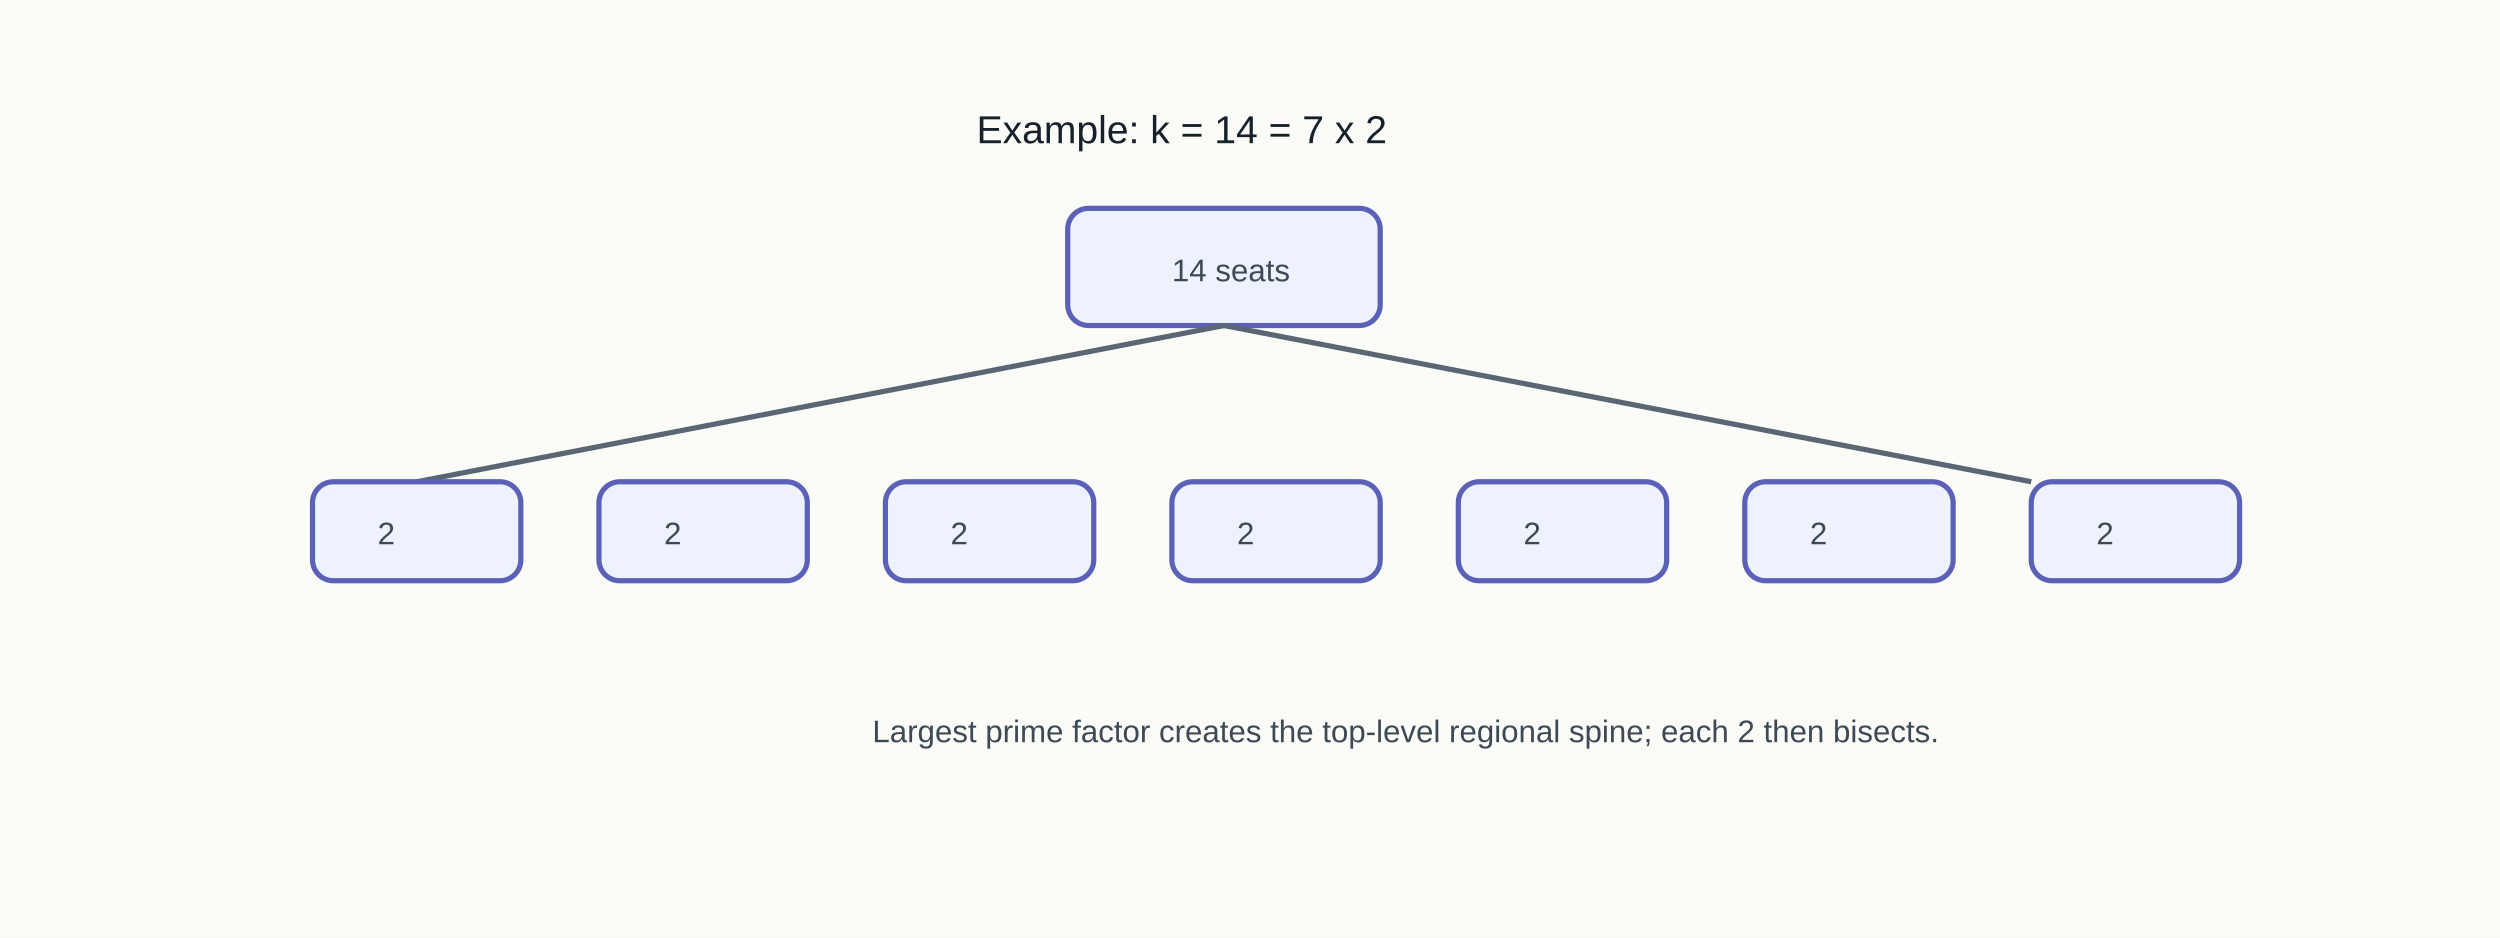
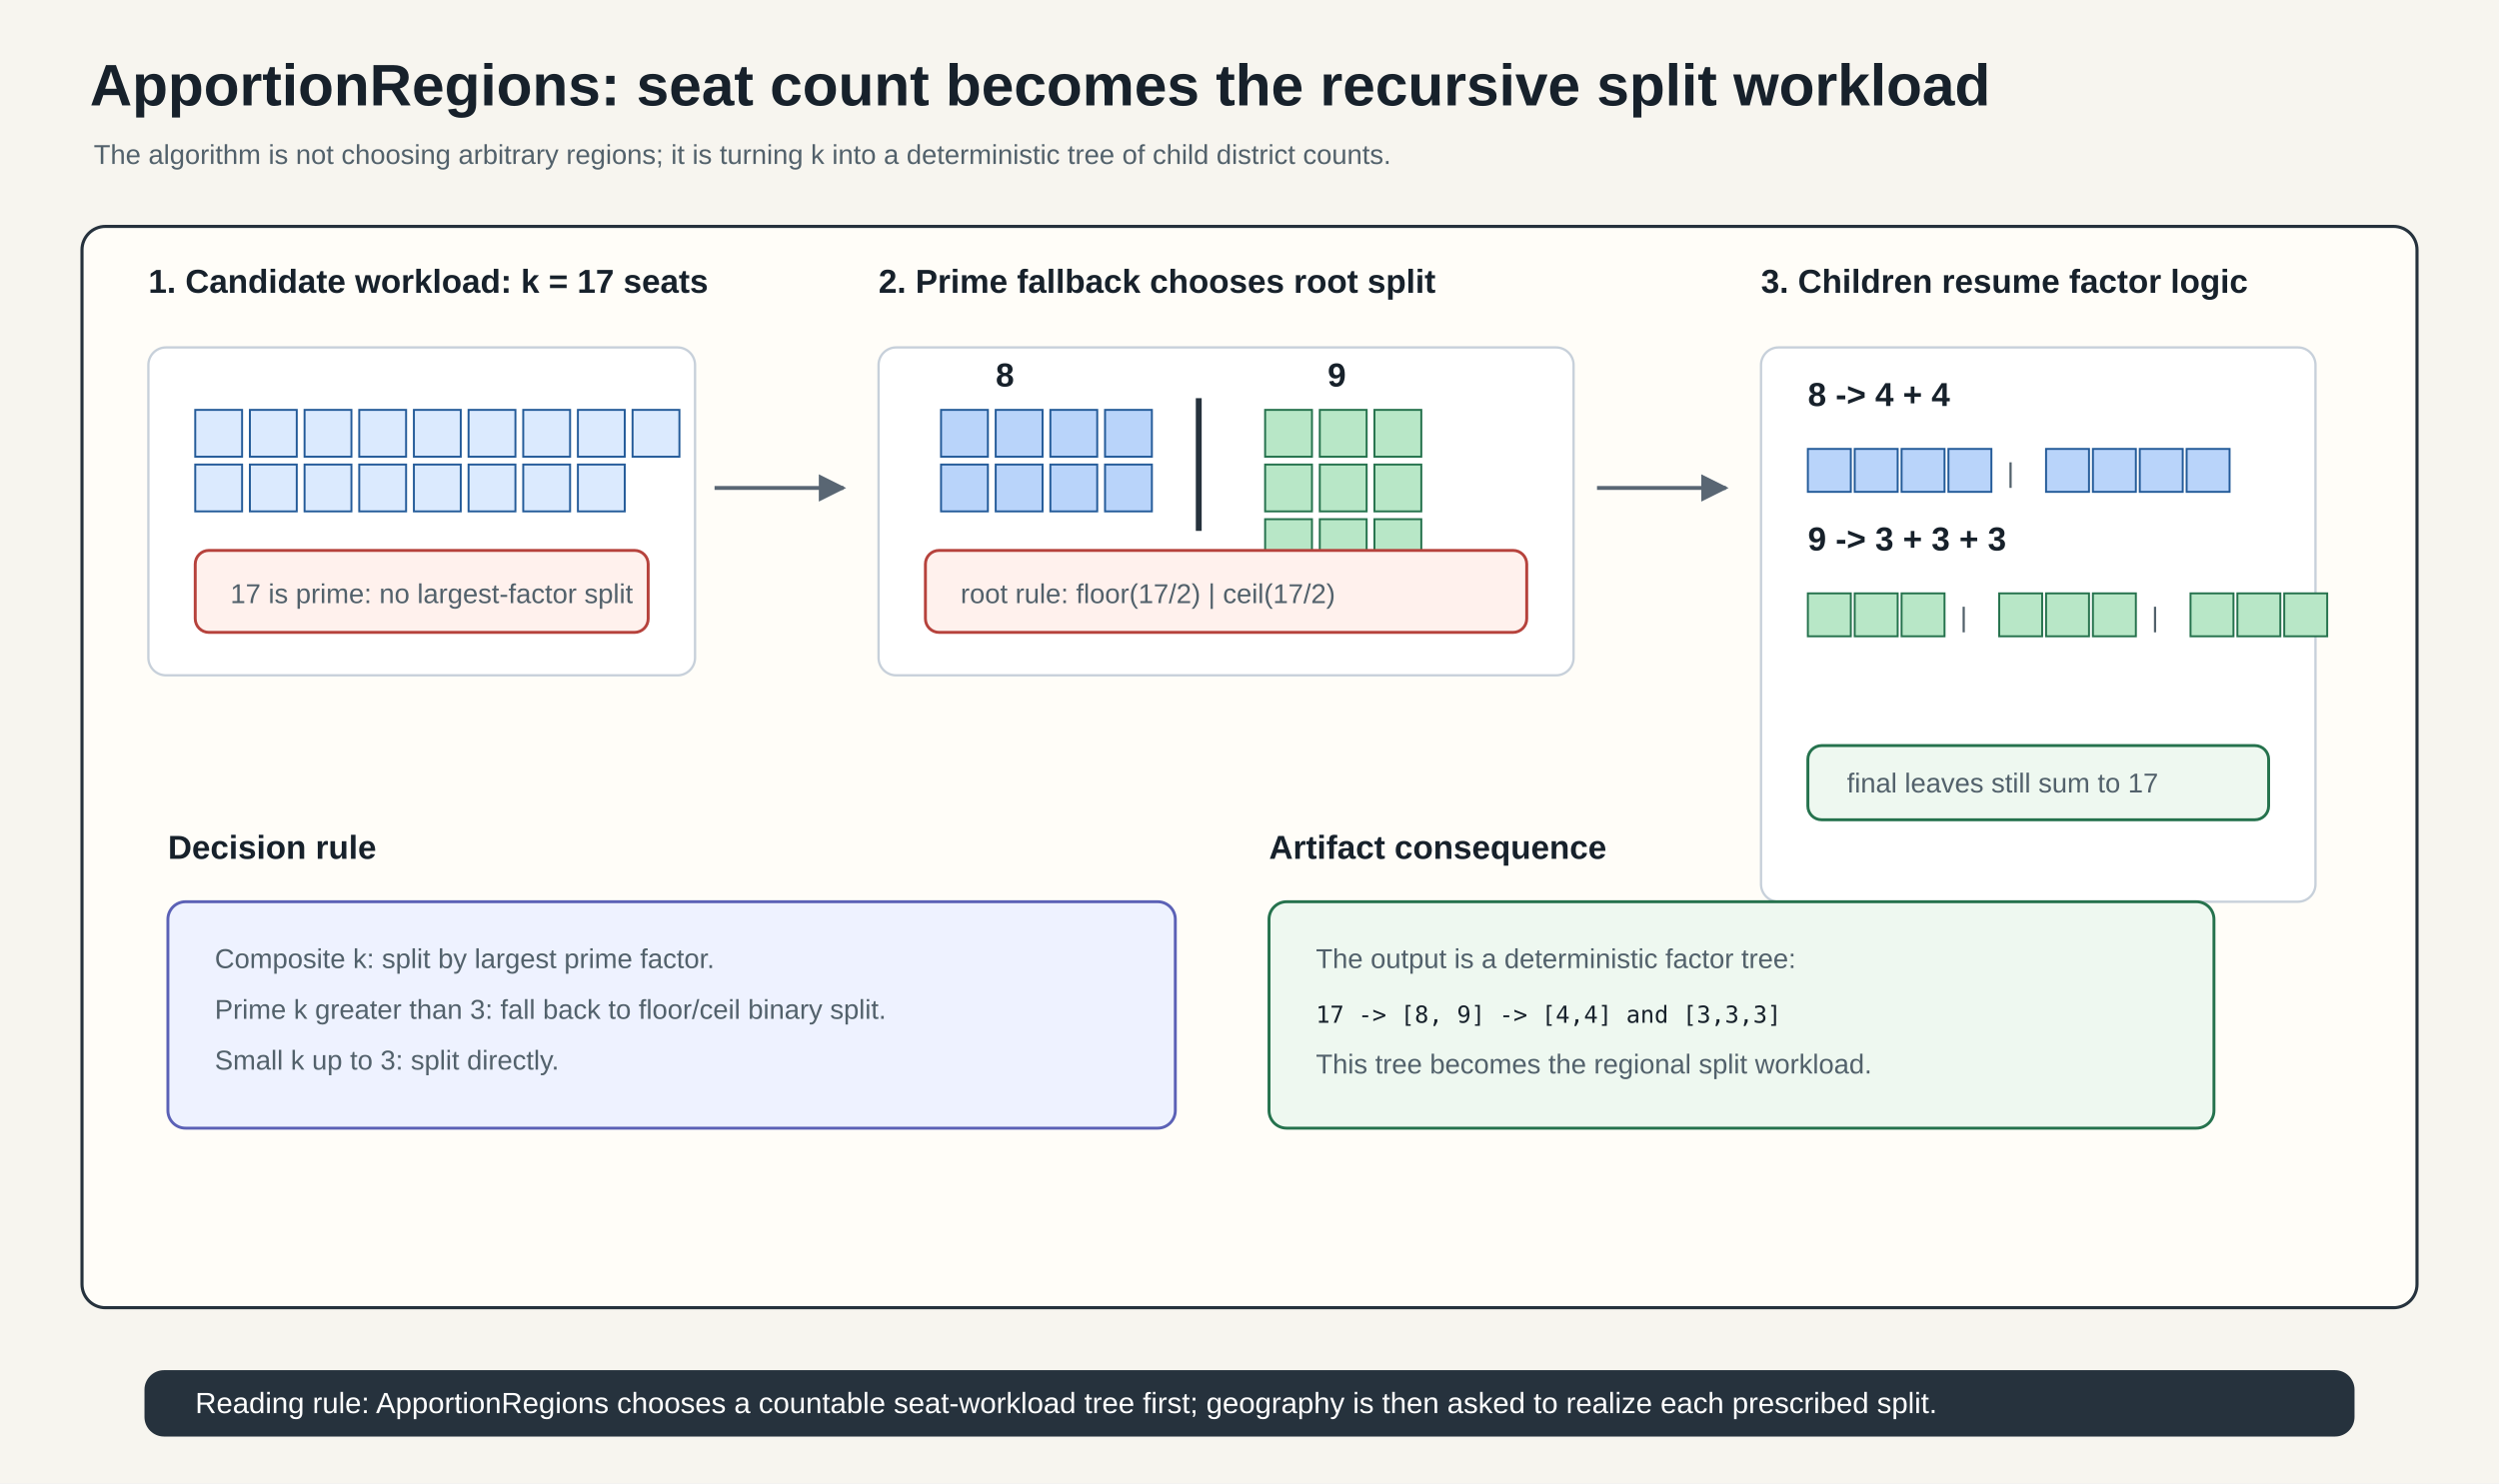
- <svg xmlns="http://www.w3.org/2000/svg" width="960" height="360" viewBox="0 0 960 360" role="img" aria-labelledby="title desc">
-   <style>.bg{fill:#fbfbf8}.node{fill:#eef2ff;stroke:#5b61b6;stroke-width:2}.leaf{fill:#e4f5eb;stroke:#2f7d4c;stroke-width:2}.label{font:15px Arial,sans-serif;fill:#17212b}.small{font:12px Arial,sans-serif;fill:#3d4a56}.line{stroke:#596673;stroke-width:2}</style>
-   <rect class="bg" width="960" height="360" />
-   <text class="label" x="375" y="55">Example: k = 14 = 7 x 2</text>
-   <rect class="node" x="410" y="80" width="120" height="45" rx="8" />
-   <text class="small" x="450" y="108">14 seats</text>
-   <line class="line" x1="470" y1="125" x2="160" y2="185" />
-   <line class="line" x1="470" y1="125" x2="780" y2="185" />
-   <g>
-     <rect class="node" x="120" y="185" width="80" height="38" rx="8" />
-     <rect class="node" x="230" y="185" width="80" height="38" rx="8" />
-     <rect class="node" x="340" y="185" width="80" height="38" rx="8" />
-     <rect class="node" x="450" y="185" width="80" height="38" rx="8" />
-     <rect class="node" x="560" y="185" width="80" height="38" rx="8" />
-     <rect class="node" x="670" y="185" width="80" height="38" rx="8" />
-     <rect class="node" x="780" y="185" width="80" height="38" rx="8" />
+ <svg xmlns="http://www.w3.org/2000/svg" width="1280" height="760" viewBox="0 0 1280 760" role="img" aria-labelledby="title desc">
+   <style>
+     .bg{fill:#f7f5ef}
+     .panel{fill:#fffdf8;stroke:#26323d;stroke-width:1.6}
+     .card{fill:#fff;stroke:#c7d0da;stroke-width:1.2}
+     .title{font:700 30px Arial,sans-serif;fill:#17212b}
+     .label{font:700 17px Arial,sans-serif;fill:#17212b}
+     .small{font:14px Arial,sans-serif;fill:#52616b}
+     .tiny{font:12px Arial,sans-serif;fill:#52616b}
+     .mono{font:12px Consolas,monospace;fill:#17212b}
+     .seat{fill:#dbeafe;stroke:#245b99;stroke-width:1}
+     .left{fill:#b9d4fa;stroke:#245b99;stroke-width:1}
+     .right{fill:#b8e7c7;stroke:#25724d;stroke-width:1}
+     .leaf{fill:#ffffff;stroke:#9aa7b3;stroke-width:1}
+     .fallback{fill:#fff1ed;stroke:#b6423c;stroke-width:1.5}
+     .factor{fill:#eef8f0;stroke:#25724d;stroke-width:1.5}
+     .rule{fill:#eef2ff;stroke:#5b61b6;stroke-width:1.5}
+     .line{stroke:#596673;stroke-width:2;fill:none;marker-end:url(#arrow)}
+     .thick{stroke:#26323d;stroke-width:3}
+   </style>
+   <defs>
+     <marker id="arrow" viewBox="0 0 10 10" refX="9" refY="5" markerWidth="7" markerHeight="7" orient="auto">
+       <path d="M0 0 L10 5 L0 10 z" fill="#596673" />
+     </marker>
+   </defs>
+   <rect class="bg" width="1280" height="760" />
+   <text class="title" x="46" y="54">ApportionRegions: seat count becomes the recursive split workload</text>
+   <text class="small" x="48" y="84">The algorithm is not choosing arbitrary regions; it is turning k into a deterministic tree of child district counts.</text>
+   <rect class="panel" x="42" y="116" width="1196" height="554" rx="12" />
+   <g transform="translate(76 150)">
+     <text class="label" x="0" y="0">1. Candidate workload: k = 17 seats</text>
+     <rect class="card" x="0" y="28" width="280" height="168" rx="9" />
+     <g transform="translate(24 60)">
+       <rect class="seat" x="0" y="0" width="24" height="24" />
+       <rect class="seat" x="28" y="0" width="24" height="24" />
+       <rect class="seat" x="56" y="0" width="24" height="24" />
+       <rect class="seat" x="84" y="0" width="24" height="24" />
+       <rect class="seat" x="112" y="0" width="24" height="24" />
+       <rect class="seat" x="140" y="0" width="24" height="24" />
+       <rect class="seat" x="168" y="0" width="24" height="24" />
+       <rect class="seat" x="196" y="0" width="24" height="24" />
+       <rect class="seat" x="224" y="0" width="24" height="24" />
+       <rect class="seat" x="0" y="28" width="24" height="24" />
+       <rect class="seat" x="28" y="28" width="24" height="24" />
+       <rect class="seat" x="56" y="28" width="24" height="24" />
+       <rect class="seat" x="84" y="28" width="24" height="24" />
+       <rect class="seat" x="112" y="28" width="24" height="24" />
+       <rect class="seat" x="140" y="28" width="24" height="24" />
+       <rect class="seat" x="168" y="28" width="24" height="24" />
+       <rect class="seat" x="196" y="28" width="24" height="24" />
+     </g>
+     <rect class="fallback" x="24" y="132" width="232" height="42" rx="7" />
+     <text class="small" x="42" y="159">17 is prime: no largest-factor split</text>
  </g>
-   <text class="small" x="145" y="209">2</text>
-   <text class="small" x="255" y="209">2</text>
-   <text class="small" x="365" y="209">2</text>
-   <text class="small" x="475" y="209">2</text>
-   <text class="small" x="585" y="209">2</text>
-   <text class="small" x="695" y="209">2</text>
-   <text class="small" x="805" y="209">2</text>
-   <text class="small" x="335" y="285">Largest prime factor creates the top-level regional spine; each 2 then bisects.</text>
+   <path class="line" d="M366 250 H432" />
+   <g transform="translate(450 150)">
+     <text class="label" x="0" y="0">2. Prime fallback chooses root split</text>
+     <rect class="card" x="0" y="28" width="356" height="168" rx="9" />
+     <g transform="translate(32 60)">
+       <text class="label" x="28" y="-12">8</text>
+       <rect class="left" x="0" y="0" width="24" height="24" />
+       <rect class="left" x="28" y="0" width="24" height="24" />
+       <rect class="left" x="56" y="0" width="24" height="24" />
+       <rect class="left" x="84" y="0" width="24" height="24" />
+       <rect class="left" x="0" y="28" width="24" height="24" />
+       <rect class="left" x="28" y="28" width="24" height="24" />
+       <rect class="left" x="56" y="28" width="24" height="24" />
+       <rect class="left" x="84" y="28" width="24" height="24" />
+     </g>
+     <line class="thick" x1="164" y1="54" x2="164" y2="122" />
+     <g transform="translate(198 60)">
+       <text class="label" x="32" y="-12">9</text>
+       <rect class="right" x="0" y="0" width="24" height="24" />
+       <rect class="right" x="28" y="0" width="24" height="24" />
+       <rect class="right" x="56" y="0" width="24" height="24" />
+       <rect class="right" x="0" y="28" width="24" height="24" />
+       <rect class="right" x="28" y="28" width="24" height="24" />
+       <rect class="right" x="56" y="28" width="24" height="24" />
+       <rect class="right" x="0" y="56" width="24" height="24" />
+       <rect class="right" x="28" y="56" width="24" height="24" />
+       <rect class="right" x="56" y="56" width="24" height="24" />
+     </g>
+     <rect class="fallback" x="24" y="132" width="308" height="42" rx="7" />
+     <text class="small" x="42" y="159">root rule: floor(17/2) | ceil(17/2)</text>
+   </g>
+   <path class="line" d="M818 250 H884" />
+   <g transform="translate(902 150)">
+     <text class="label" x="0" y="0">3. Children resume factor logic</text>
+     <rect class="card" x="0" y="28" width="284" height="284" rx="9" />
+     <g transform="translate(24 58)">
+       <text class="label" x="0" y="0">8 -&gt; 4 + 4</text>
+       <rect class="left" x="0" y="22" width="22" height="22" />
+       <rect class="left" x="24" y="22" width="22" height="22" />
+       <rect class="left" x="48" y="22" width="22" height="22" />
+       <rect class="left" x="72" y="22" width="22" height="22" />
+       <text class="small" x="102" y="39">|</text>
+       <rect class="left" x="122" y="22" width="22" height="22" />
+       <rect class="left" x="146" y="22" width="22" height="22" />
+       <rect class="left" x="170" y="22" width="22" height="22" />
+       <rect class="left" x="194" y="22" width="22" height="22" />
+     </g>
+     <g transform="translate(24 132)">
+       <text class="label" x="0" y="0">9 -&gt; 3 + 3 + 3</text>
+       <rect class="right" x="0" y="22" width="22" height="22" />
+       <rect class="right" x="24" y="22" width="22" height="22" />
+       <rect class="right" x="48" y="22" width="22" height="22" />
+       <text class="small" x="78" y="39">|</text>
+       <rect class="right" x="98" y="22" width="22" height="22" />
+       <rect class="right" x="122" y="22" width="22" height="22" />
+       <rect class="right" x="146" y="22" width="22" height="22" />
+       <text class="small" x="176" y="39">|</text>
+       <rect class="right" x="196" y="22" width="22" height="22" />
+       <rect class="right" x="220" y="22" width="22" height="22" />
+       <rect class="right" x="244" y="22" width="22" height="22" />
+     </g>
+     <rect class="factor" x="24" y="232" width="236" height="38" rx="7" />
+     <text class="small" x="44" y="256">final leaves still sum to 17</text>
+   </g>
+   <g transform="translate(86 440)">
+     <text class="label" x="0" y="0">Decision rule</text>
+     <rect class="rule" x="0" y="22" width="516" height="116" rx="9" />
+     <text class="small" x="24" y="56">Composite k: split by largest prime factor.</text>
+     <text class="small" x="24" y="82">Prime k greater than 3: fall back to floor/ceil binary split.</text>
+     <text class="small" x="24" y="108">Small k up to 3: split directly.</text>
+   </g>
+   <g transform="translate(650 440)">
+     <text class="label" x="0" y="0">Artifact consequence</text>
+     <rect class="factor" x="0" y="22" width="484" height="116" rx="9" />
+     <text class="small" x="24" y="56">The output is a deterministic factor tree:</text>
+     <text class="mono" x="24" y="84">17 -&gt; [8, 9] -&gt; [4,4] and [3,3,3]</text>
+     <text class="small" x="24" y="110">This tree becomes the regional split workload.</text>
+   </g>
+   <rect x="74" y="702" width="1132" height="34" rx="10" fill="#26323d" />
+   <text x="100" y="724" font-family="Arial, sans-serif" font-size="15" fill="#fff">Reading rule: ApportionRegions chooses a countable seat-workload tree first; geography is then asked to realize each prescribed split.</text>
</svg>
